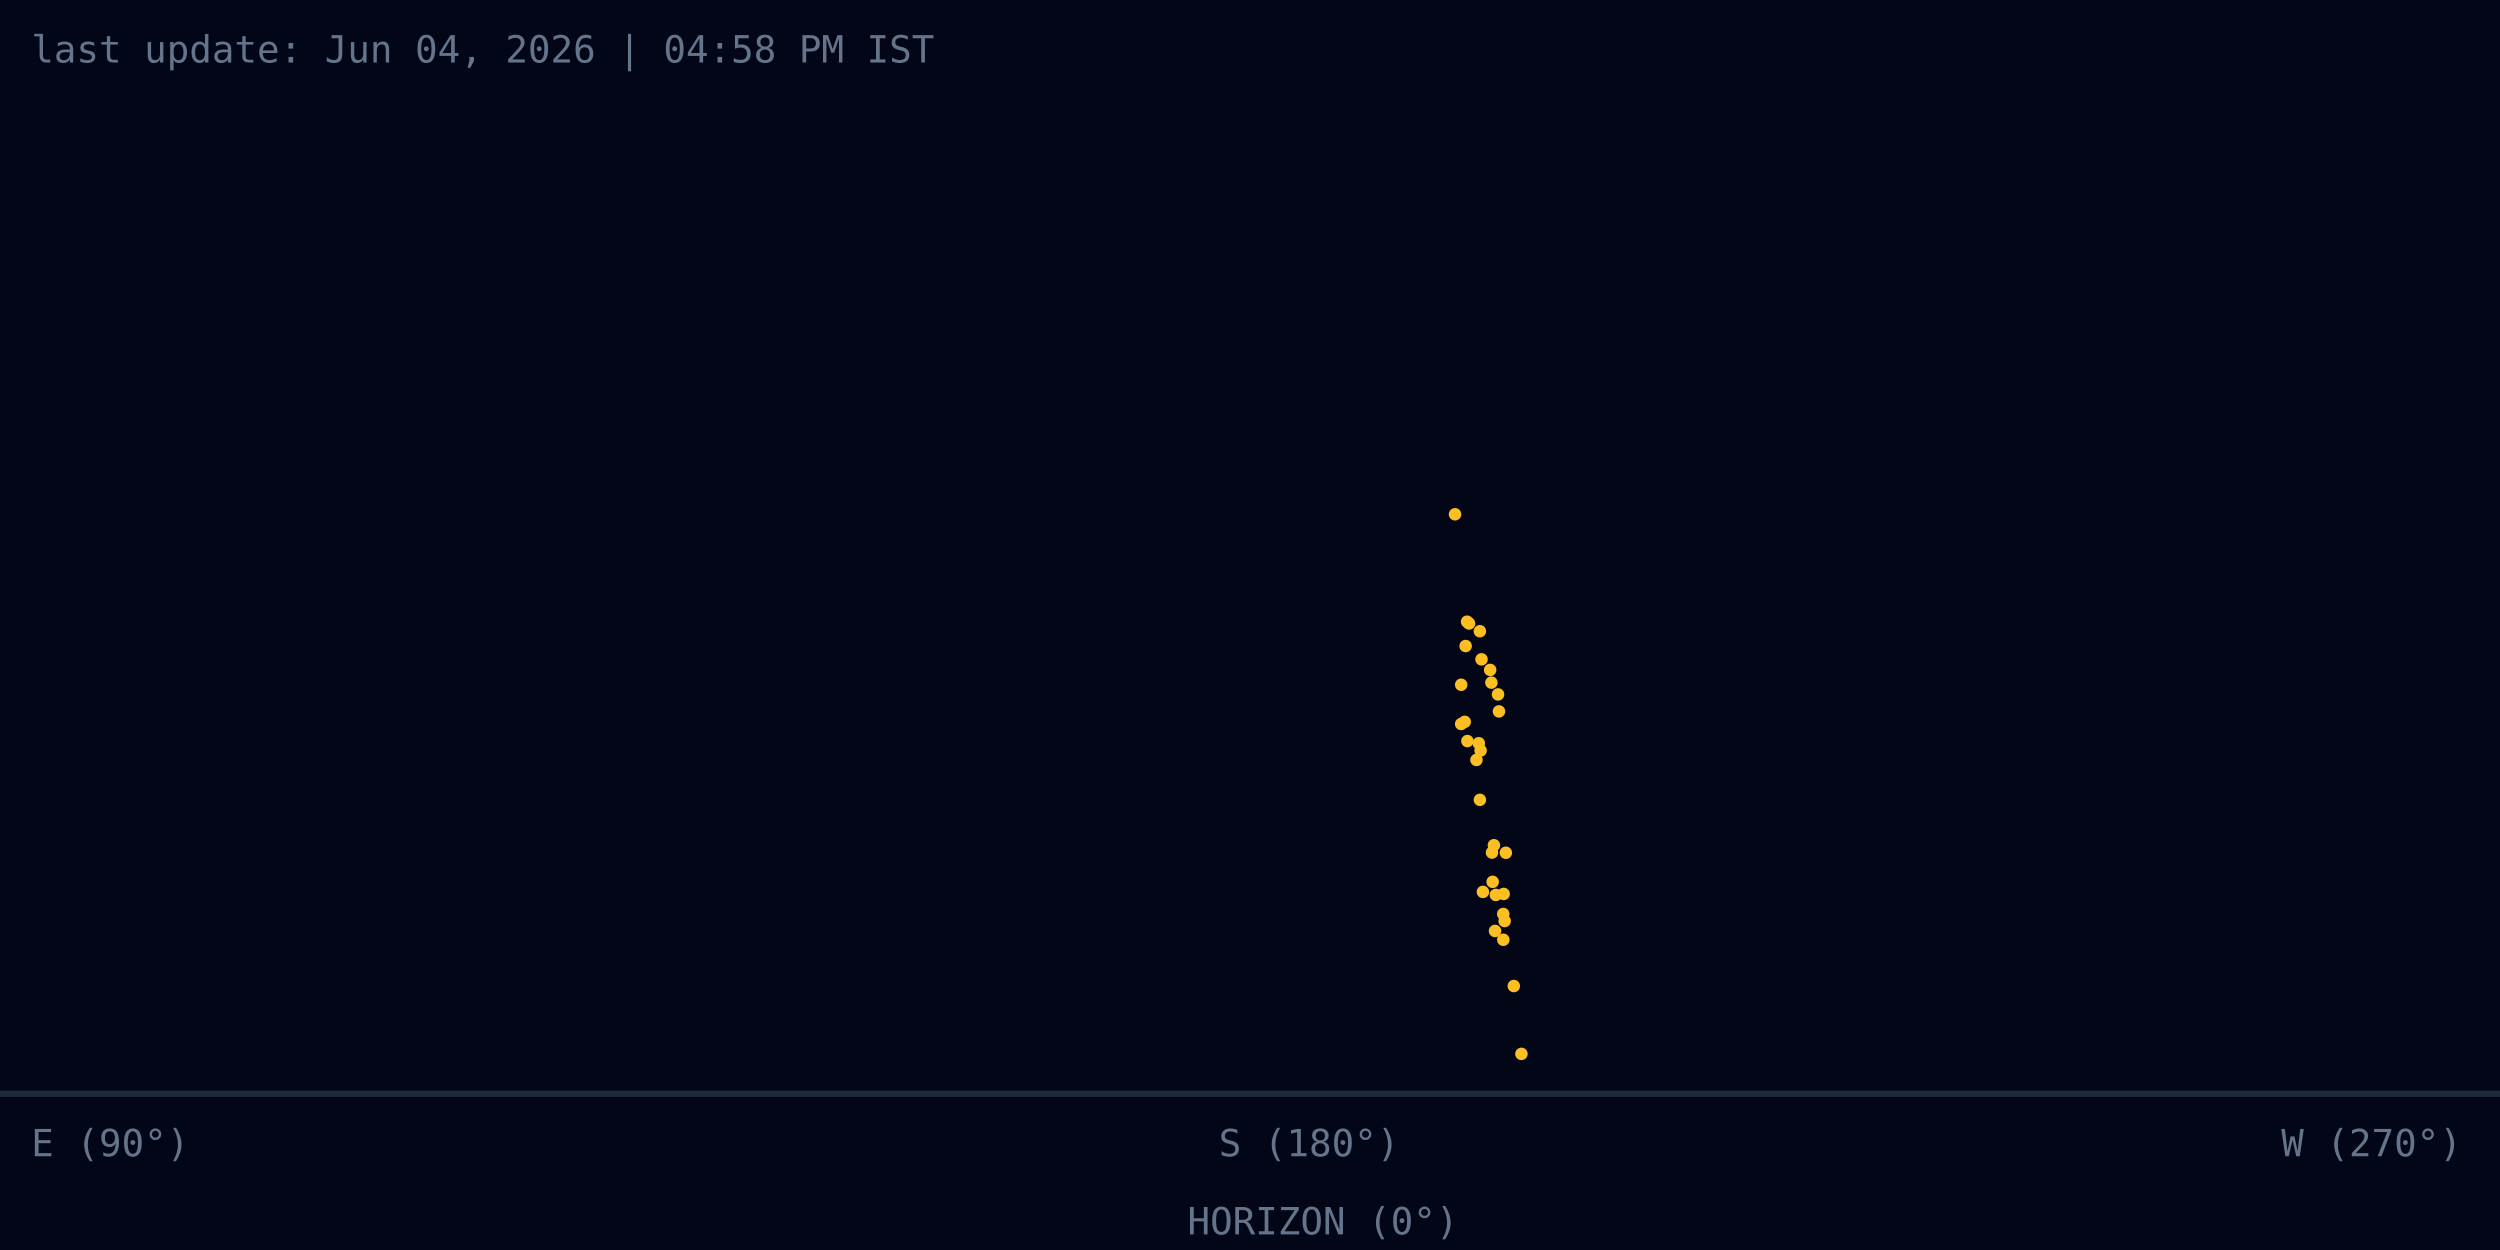
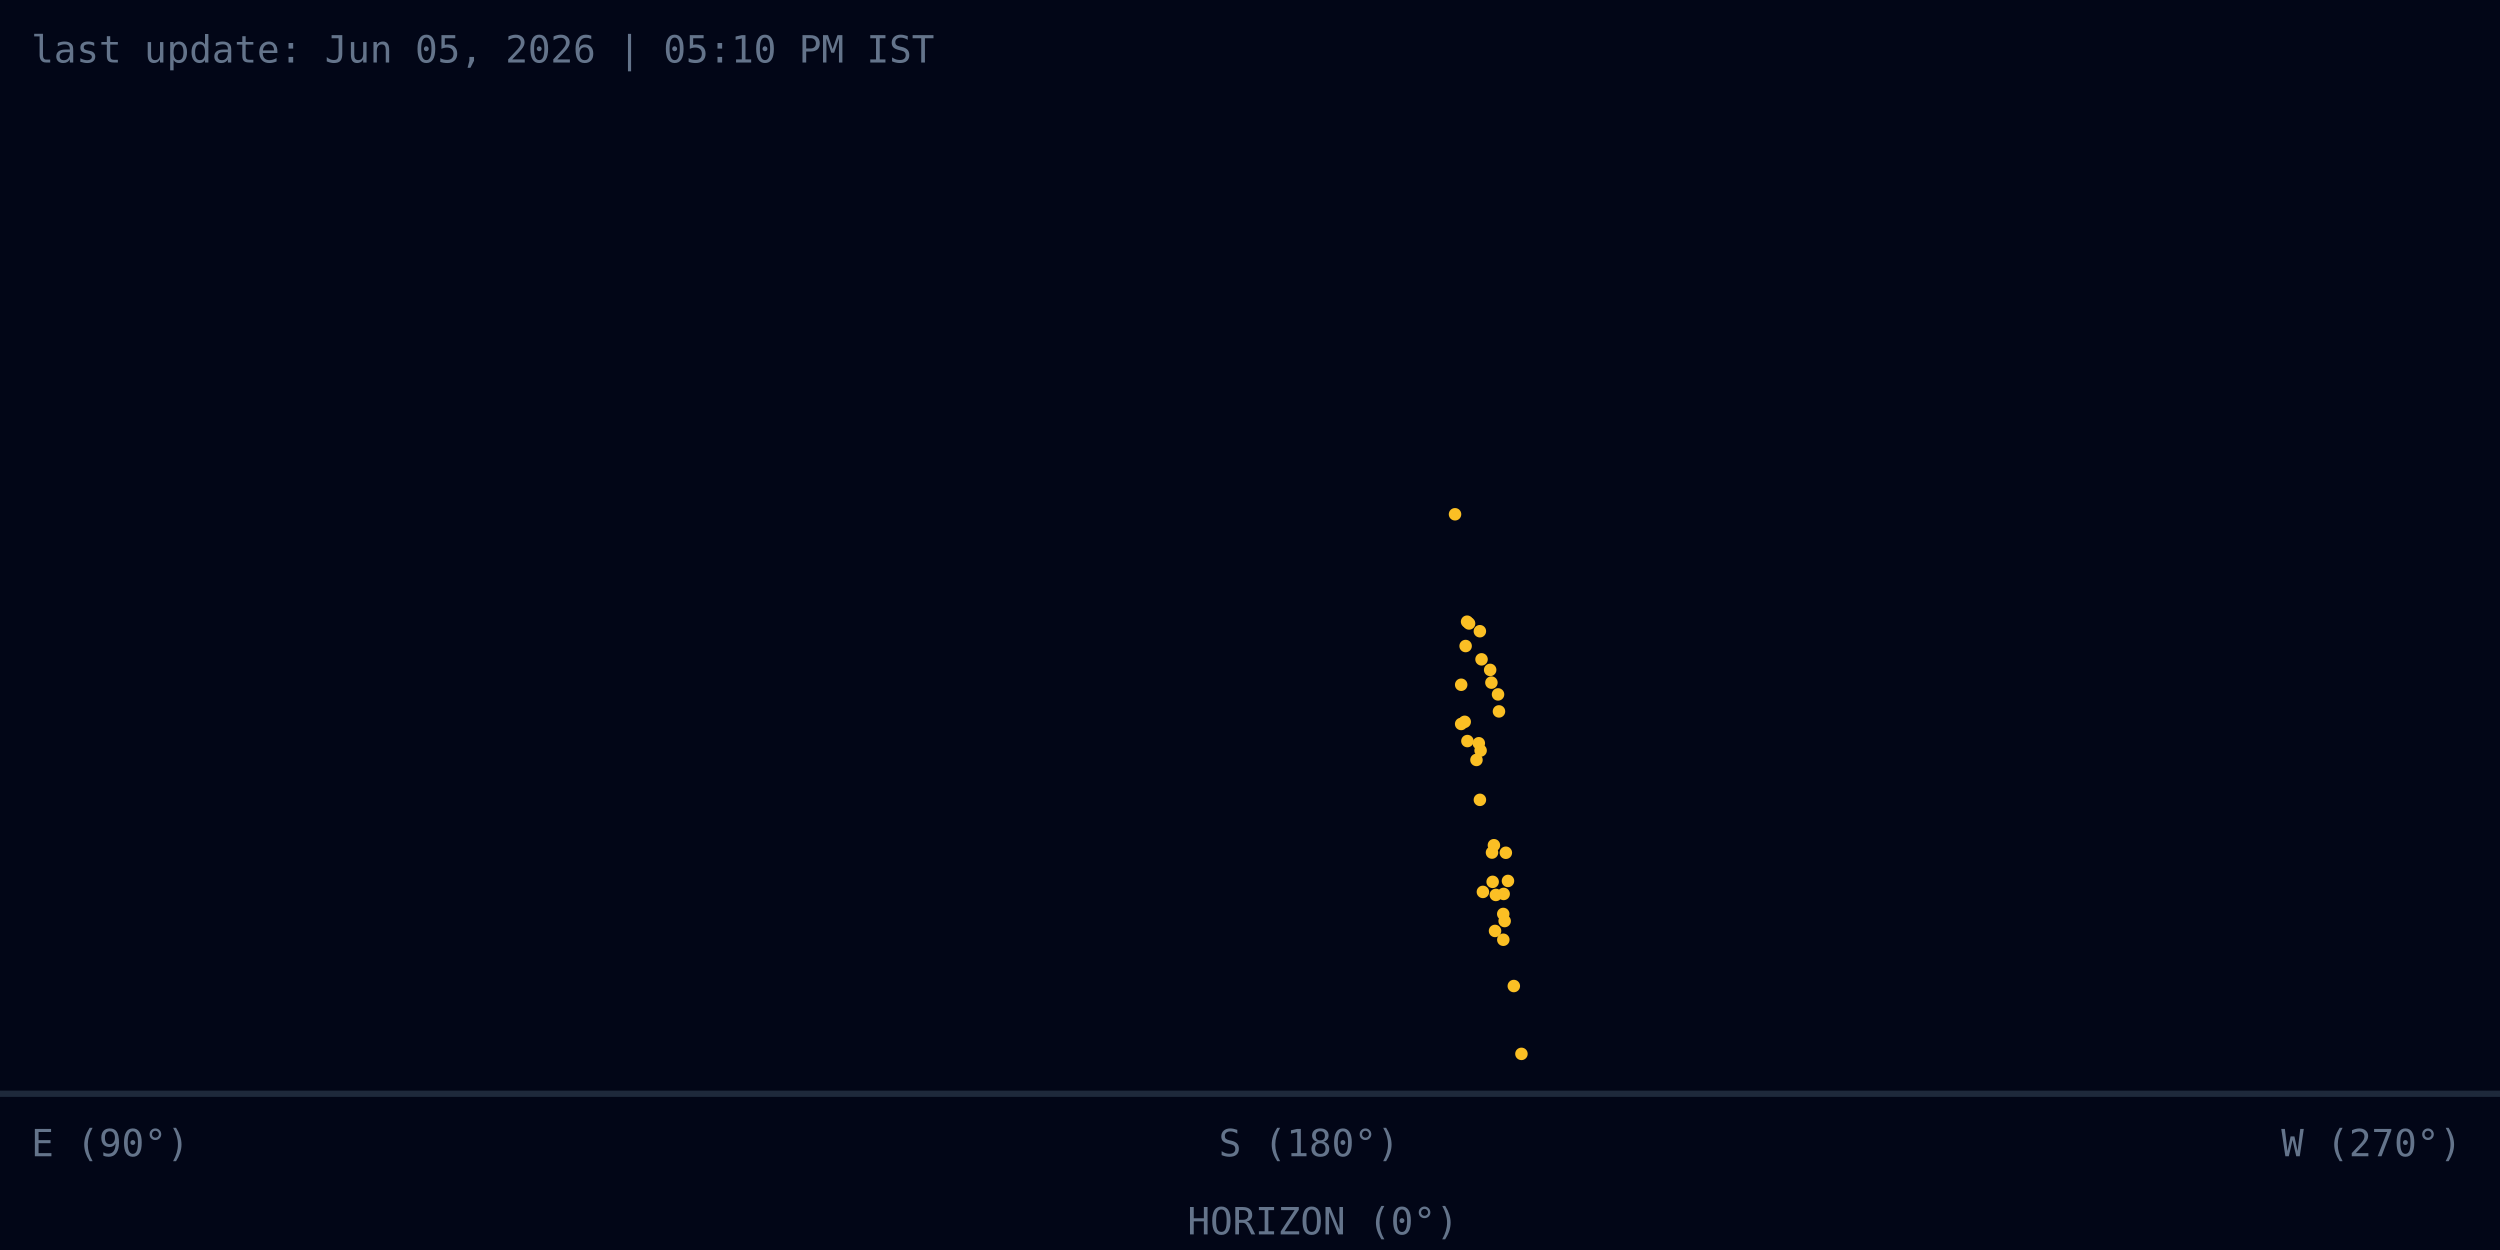
<svg xmlns="http://www.w3.org/2000/svg" width="800" height="400" viewBox="0 0 800 400">
  <rect width="800" height="400" fill="#020617" />
-   <text id="last-update" x="10" y="20" fill="#64748b" font-family="monospace">last update: Jun 04, 2026 | 04:58 PM IST</text>
+   <text id="last-update" x="10" y="20" fill="#64748b" font-family="monospace">last update: Jun 05, 2026 | 05:10 PM IST</text>
  <line x1="0" y1="350" x2="800" y2="350" stroke="#1e293b" stroke-width="2" />
  <text x="380" y="395" fill="#64748b" font-size="12" font-family="monospace">HORIZON (0°)</text>
  <text x="730" y="370" fill="#64748b" font-size="12" font-family="monospace">W (270°)</text>
  <text x="390" y="370" fill="#64748b" font-size="12" font-family="monospace">S (180°)</text>
  <text x="10" y="370" fill="#64748b" font-size="12" font-family="monospace">E (90°)</text>
  <g id="analemma-points">
    <circle cx=" 465.61" cy=" 164.57" r="2" fill="#fbbf24">
 </circle>
    <circle cx=" 467.57" cy=" 231.67" r="2" fill="#fbbf24">
 </circle>
    <circle cx=" 467.58" cy=" 219.12" r="2" fill="#fbbf24">
 </circle>
    <circle cx=" 468.71" cy=" 230.98" r="2" fill="#fbbf24">
 </circle>
    <circle cx=" 469.57" cy=" 237.14" r="2" fill="#fbbf24">
 </circle>
    <circle cx=" 469.00" cy=" 206.73" r="2" fill="#fbbf24">
 </circle>
    <circle cx=" 469.47" cy=" 198.94" r="2" fill="#fbbf24">
 </circle>
    <circle cx=" 470.10" cy=" 199.51" r="2" fill="#fbbf24">
 </circle>
    <circle cx=" 474.53" cy=" 285.41" r="2" fill="#fbbf24">
 </circle>
    <circle cx=" 472.47" cy=" 243.18" r="2" fill="#fbbf24">
 </circle>
    <circle cx=" 473.57" cy=" 255.95" r="2" fill="#fbbf24">
 </circle>
    <circle cx=" 473.22" cy=" 237.84" r="2" fill="#fbbf24">
 </circle>
    <circle cx=" 473.79" cy=" 240.17" r="2" fill="#fbbf24">
 </circle>
    <circle cx=" 473.56" cy=" 201.99" r="2" fill="#fbbf24">
 </circle>
    <circle cx=" 474.09" cy=" 210.99" r="2" fill="#fbbf24">
 </circle>
    <circle cx=" 478.41" cy=" 297.90" r="2" fill="#fbbf24">
 </circle>
    <circle cx=" 477.65" cy=" 282.19" r="2" fill="#fbbf24">
 </circle>
    <circle cx=" 477.44" cy=" 272.82" r="2" fill="#fbbf24">
 </circle>
    <circle cx=" 478.67" cy=" 286.38" r="2" fill="#fbbf24">
 </circle>
    <circle cx=" 478.05" cy=" 270.47" r="2" fill="#fbbf24">
 </circle>
    <circle cx=" 476.85" cy=" 214.37" r="2" fill="#fbbf24">
 </circle>
    <circle cx=" 477.25" cy=" 218.44" r="2" fill="#fbbf24">
 </circle>
    <circle cx=" 481.06" cy=" 300.72" r="2" fill="#fbbf24">
 </circle>
    <circle cx=" 481.04" cy=" 292.47" r="2" fill="#fbbf24">
 </circle>
    <circle cx=" 481.49" cy=" 294.73" r="2" fill="#fbbf24">
 </circle>
    <circle cx=" 481.17" cy=" 286.06" r="2" fill="#fbbf24">
 </circle>
    <circle cx=" 479.37" cy=" 222.21" r="2" fill="#fbbf24">
 </circle>
    <circle cx=" 479.67" cy=" 227.65" r="2" fill="#fbbf24">
 </circle>
    <circle cx=" 498.29" cy=" 411.31" r="2" fill="#fbbf24">
 </circle>
    <circle cx=" 498.34" cy=" 411.53" r="2" fill="#fbbf24">
 </circle>
    <circle cx=" 484.42" cy=" 315.53" r="2" fill="#fbbf24">
 </circle>
    <circle cx=" 486.86" cy=" 337.24" r="2" fill="#fbbf24">
 </circle>
    <circle cx=" 481.87" cy=" 272.88" r="2" fill="#fbbf24">
 </circle>
+     <circle cx=" 482.55" cy=" 281.90" r="2" fill="#fbbf24">
+  </circle>
  </g>
</svg>
